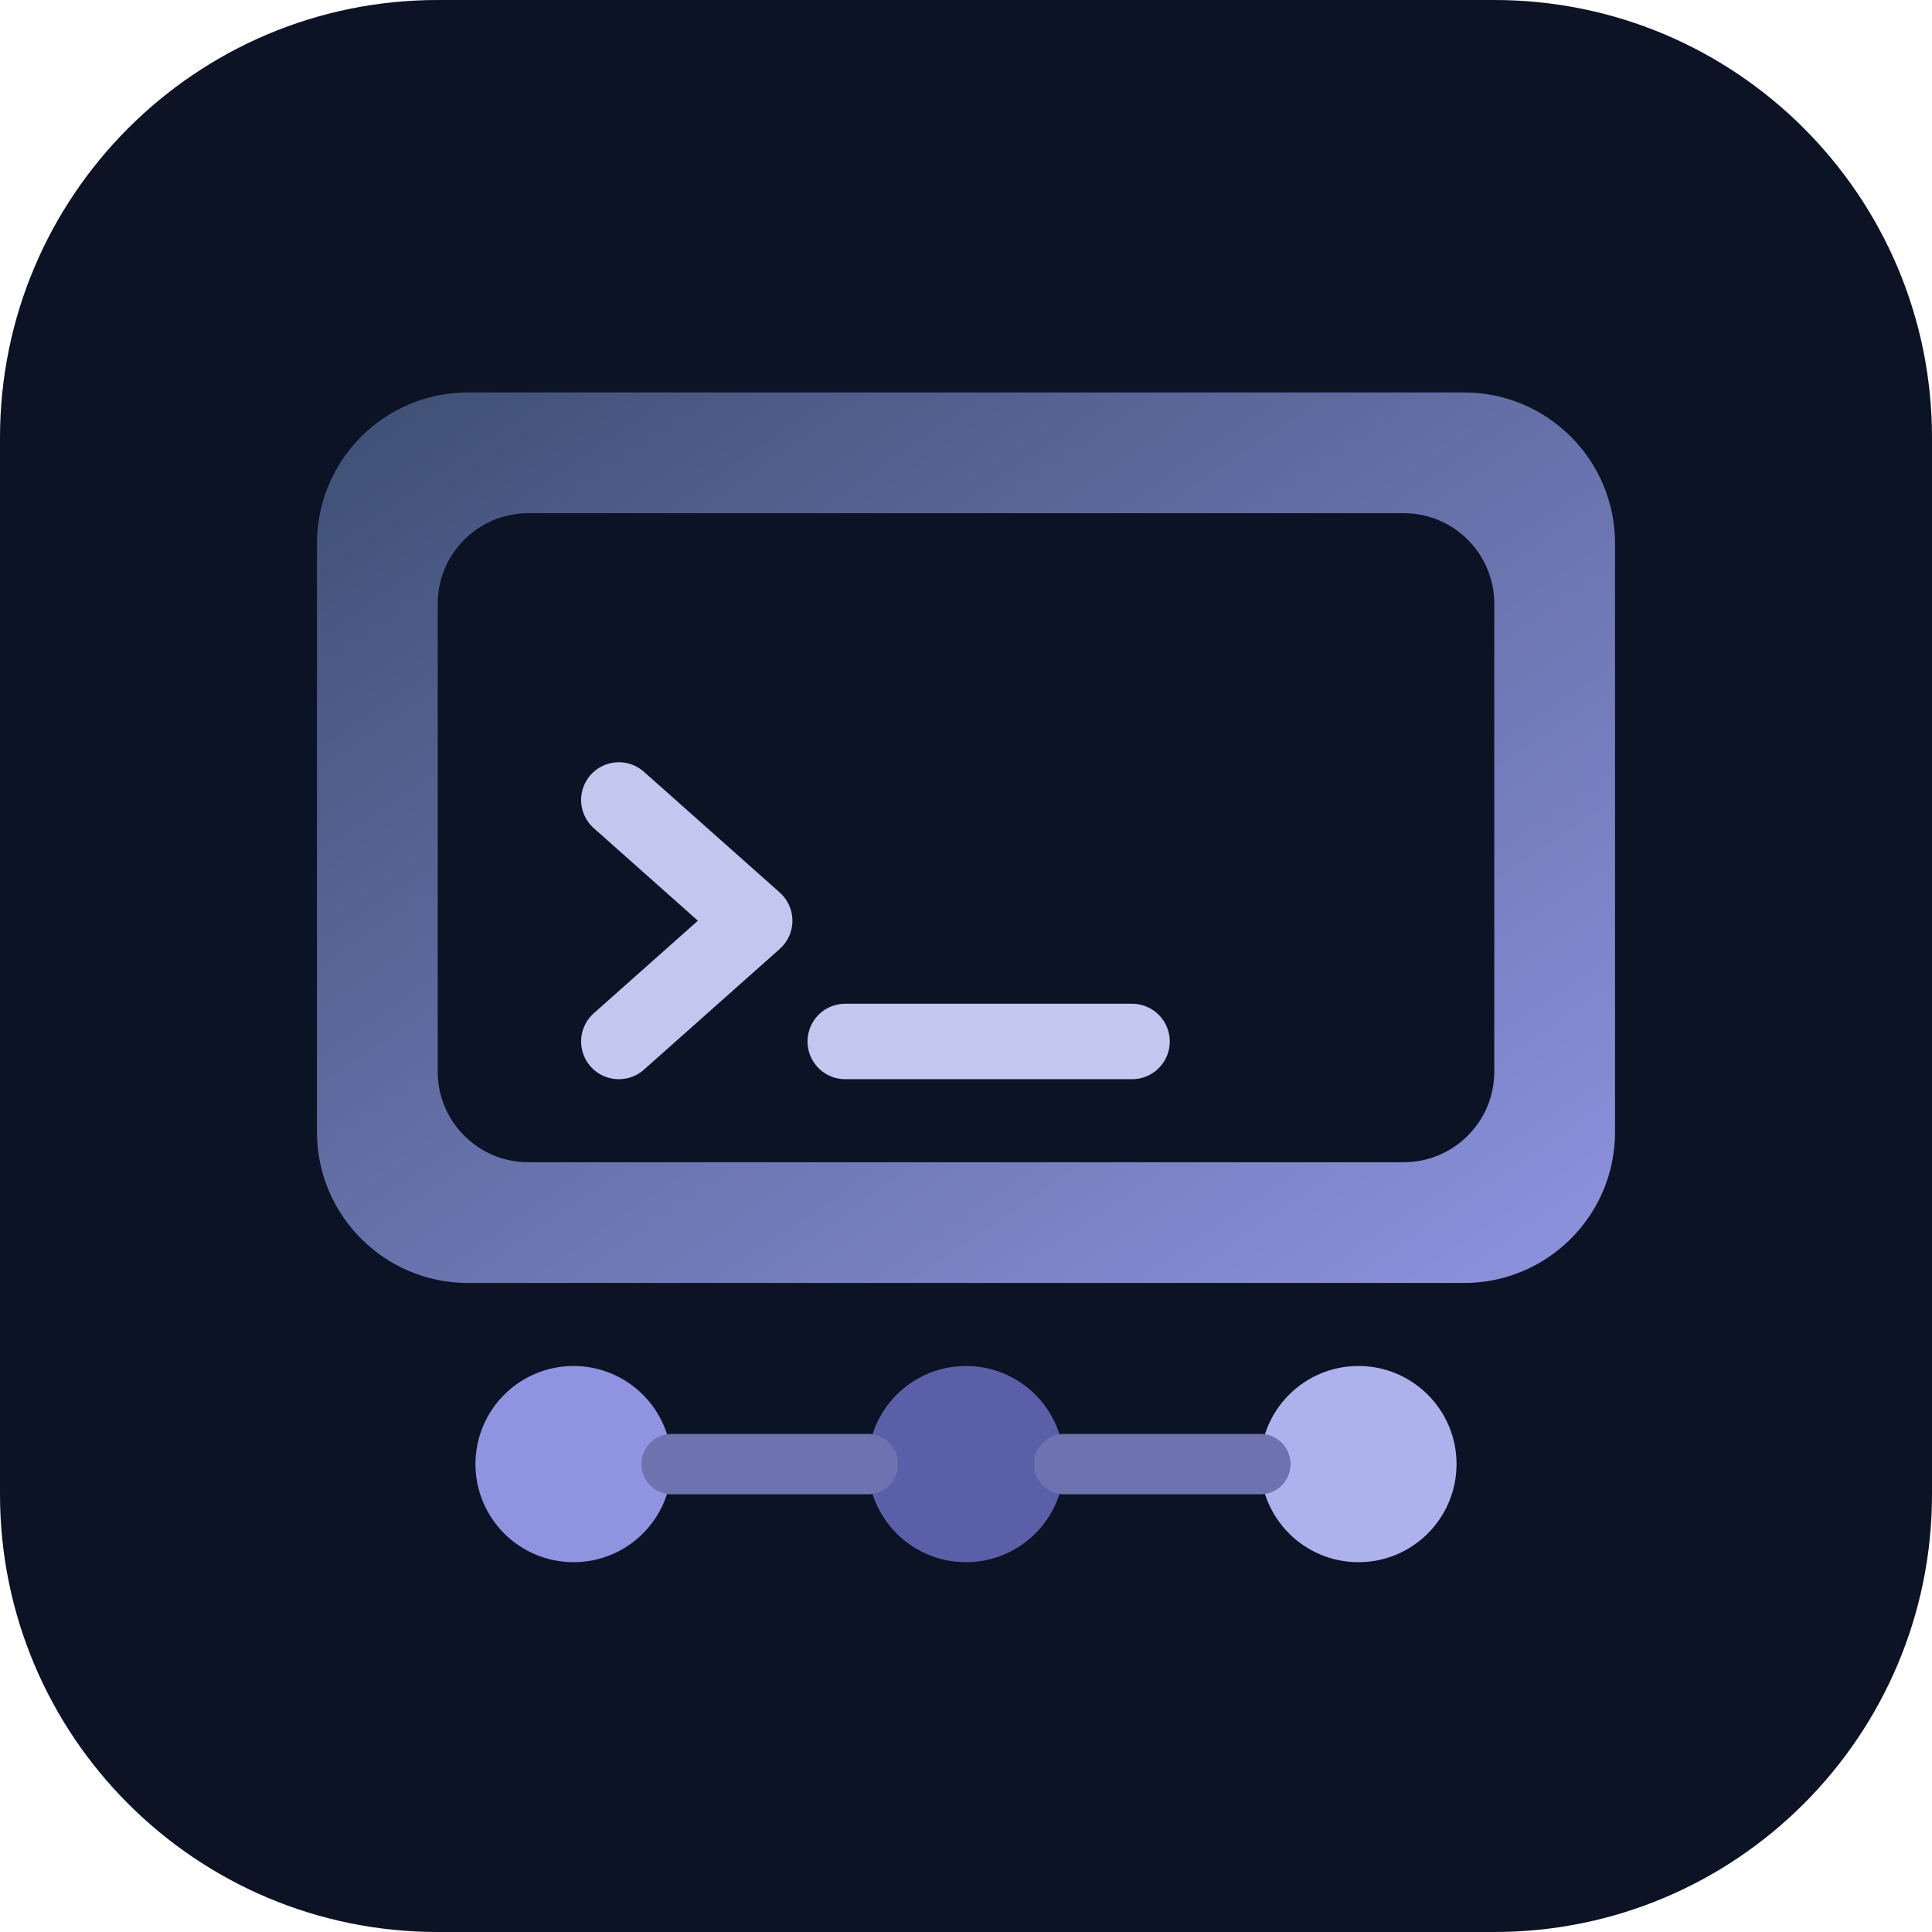
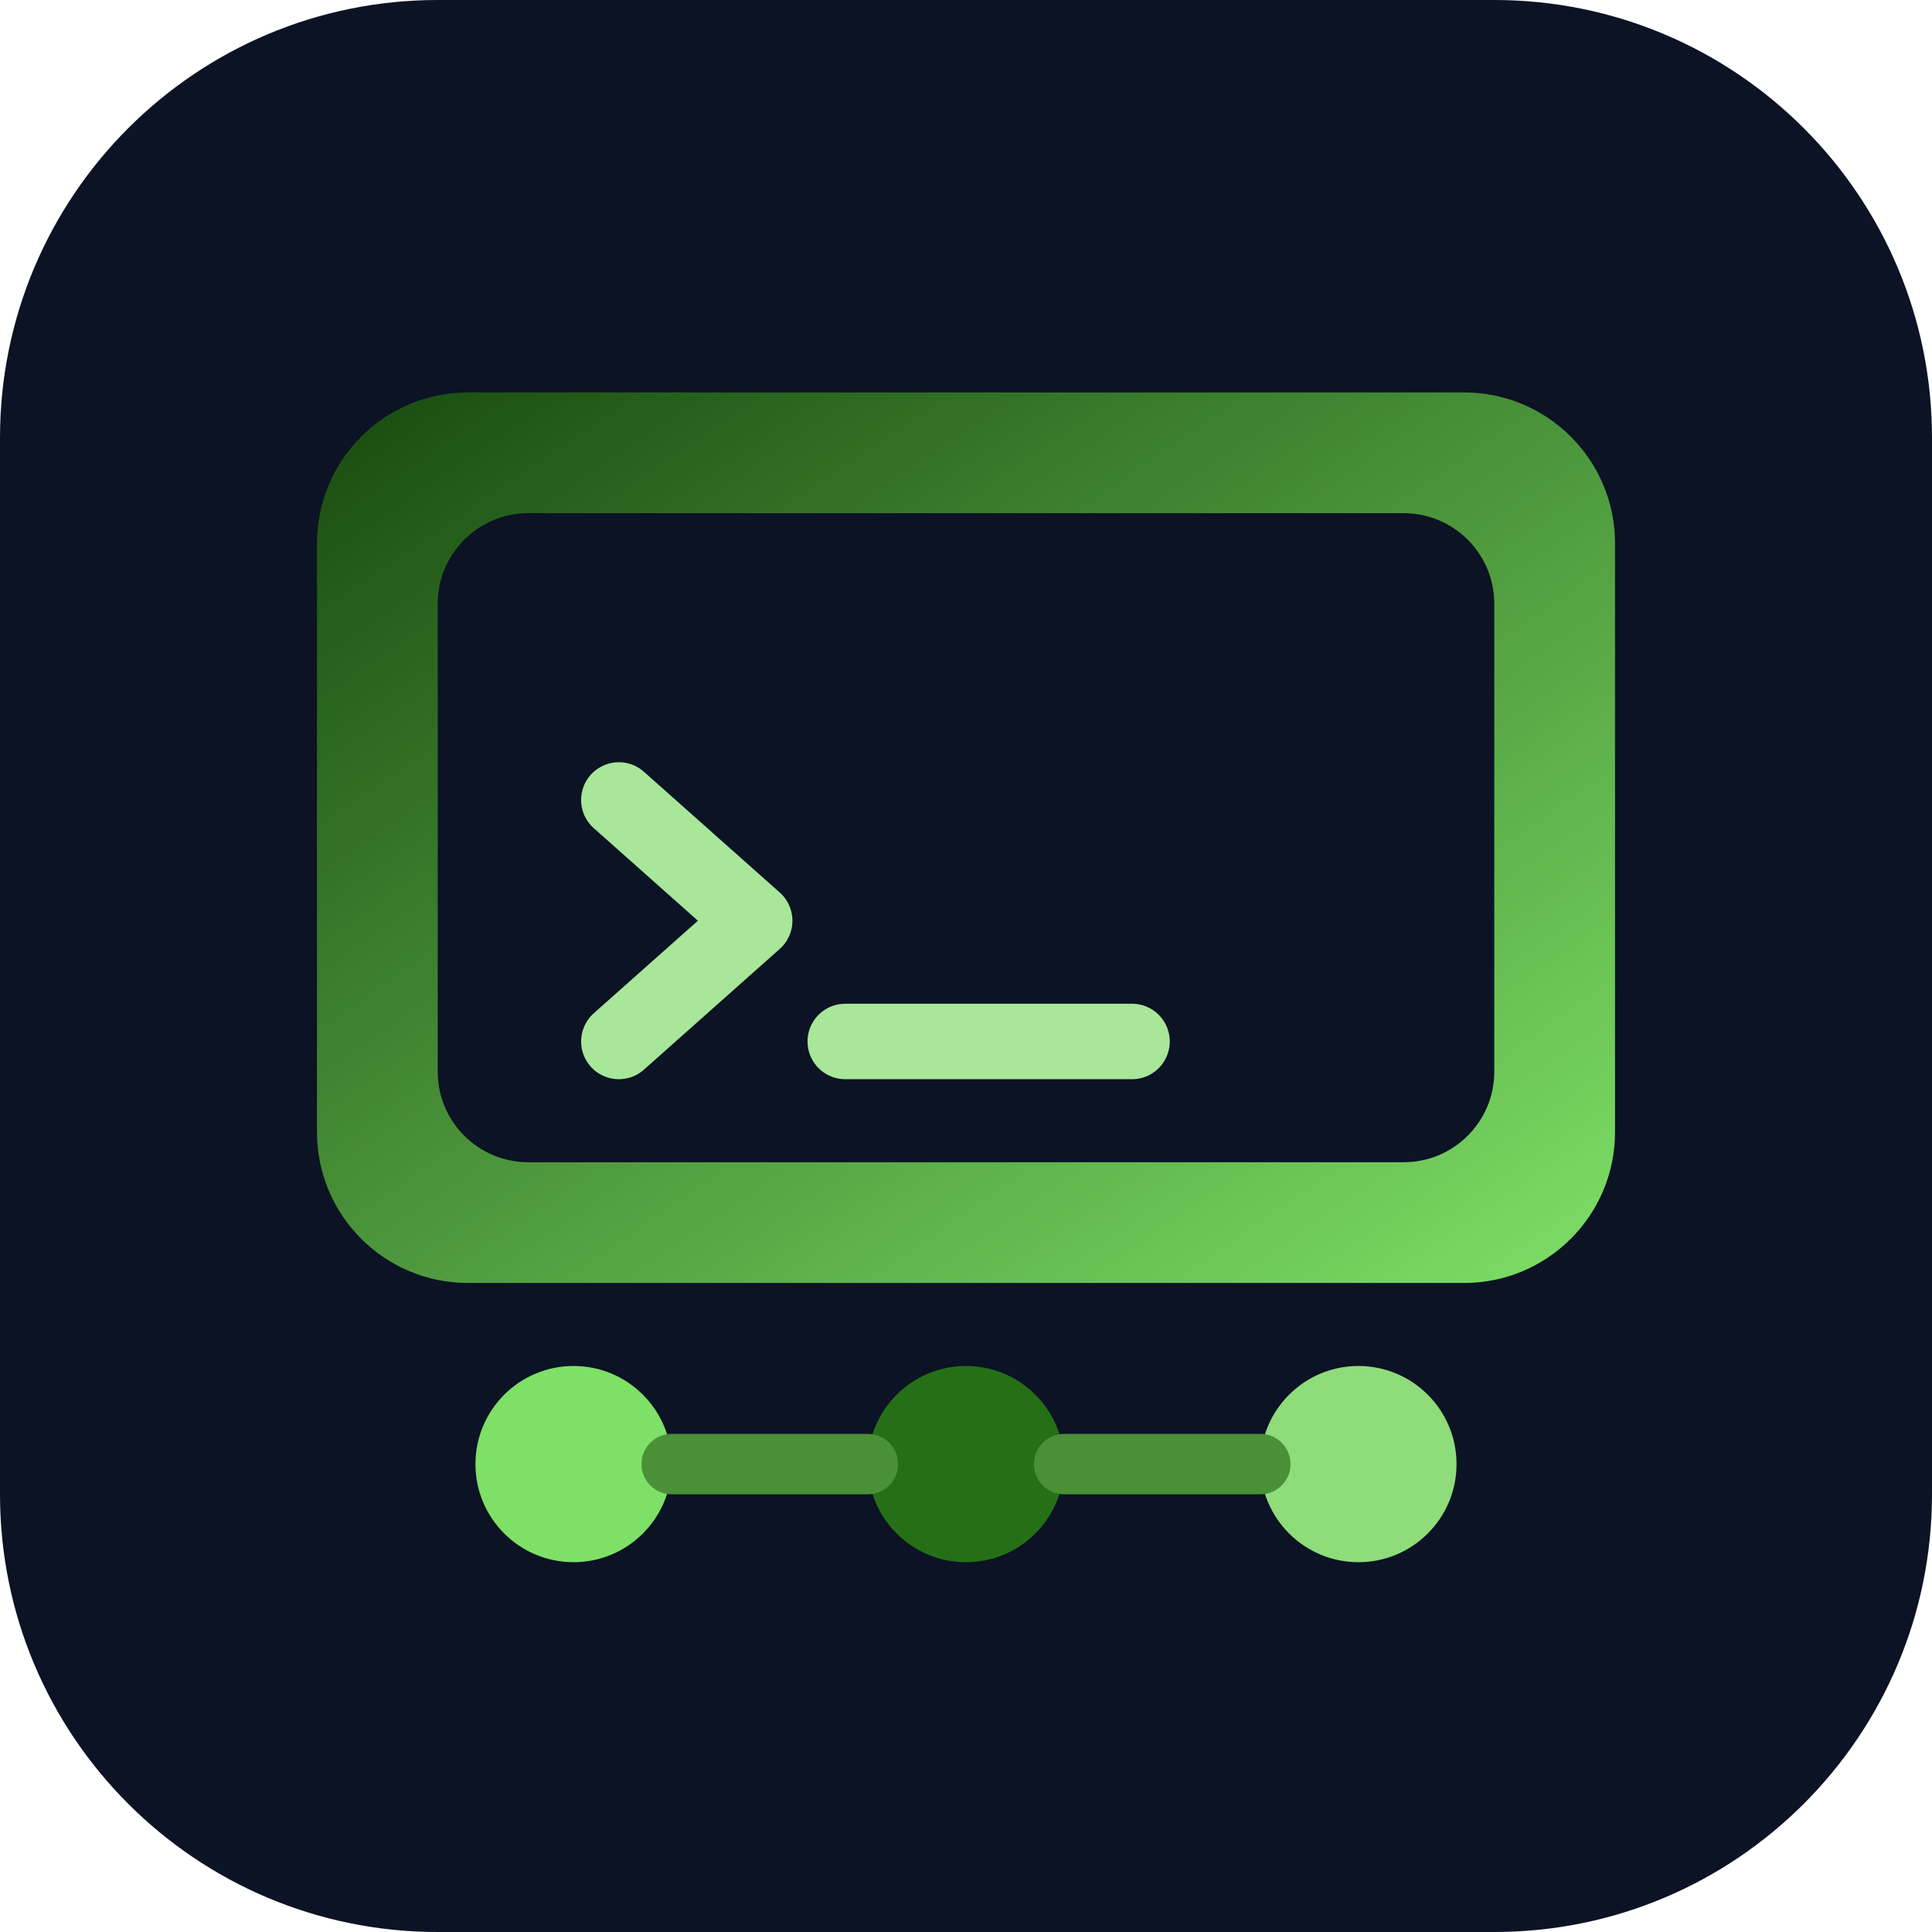
<svg xmlns="http://www.w3.org/2000/svg" viewBox="0 0 256 256">
  <defs>
    <linearGradient id="g" x1="0" x2="1" y1="0" y2="1">
-       <stop offset="0" stop-color="#3D4F73" />
-       <stop offset="1" stop-color="#8F93E0" />
+       <stop offset="0" stop-color="#184A0F" />
+       <stop offset="1" stop-color="#7EE066" />
    </linearGradient>
  </defs>
  <rect width="256" height="256" rx="58" fill="#0B1324" />
  <rect x="42" y="52" width="172" height="118" rx="20" fill="url(#g)" />
  <rect x="58" y="68" width="140" height="86" rx="12" fill="#0B1324" />
-   <path d="M82 106l18 16-18 16M112 138h38" fill="none" stroke="#C3C6EF" stroke-width="10" stroke-linecap="round" stroke-linejoin="round" />
-   <circle cx="76" cy="194" r="13" fill="#8F93E0" />
-   <circle cx="128" cy="194" r="13" fill="#5B5FA8" />
-   <circle cx="180" cy="194" r="13" fill="#ADB1EC" />
-   <path d="M89 194h26M141 194h26" stroke="#6E72AE" stroke-width="8" stroke-linecap="round" />
+   <path d="M82 106l18 16-18 16M112 138h38" fill="none" stroke="#A8E69A" stroke-width="10" stroke-linecap="round" stroke-linejoin="round" />
+   <circle cx="76" cy="194" r="13" fill="#7EE066" />
+   <circle cx="128" cy="194" r="13" fill="#257017" />
+   <circle cx="180" cy="194" r="13" fill="#8FDC7A" />
+   <path d="M89 194h26M141 194h26" stroke="#4A9036" stroke-width="8" stroke-linecap="round" />
</svg>
